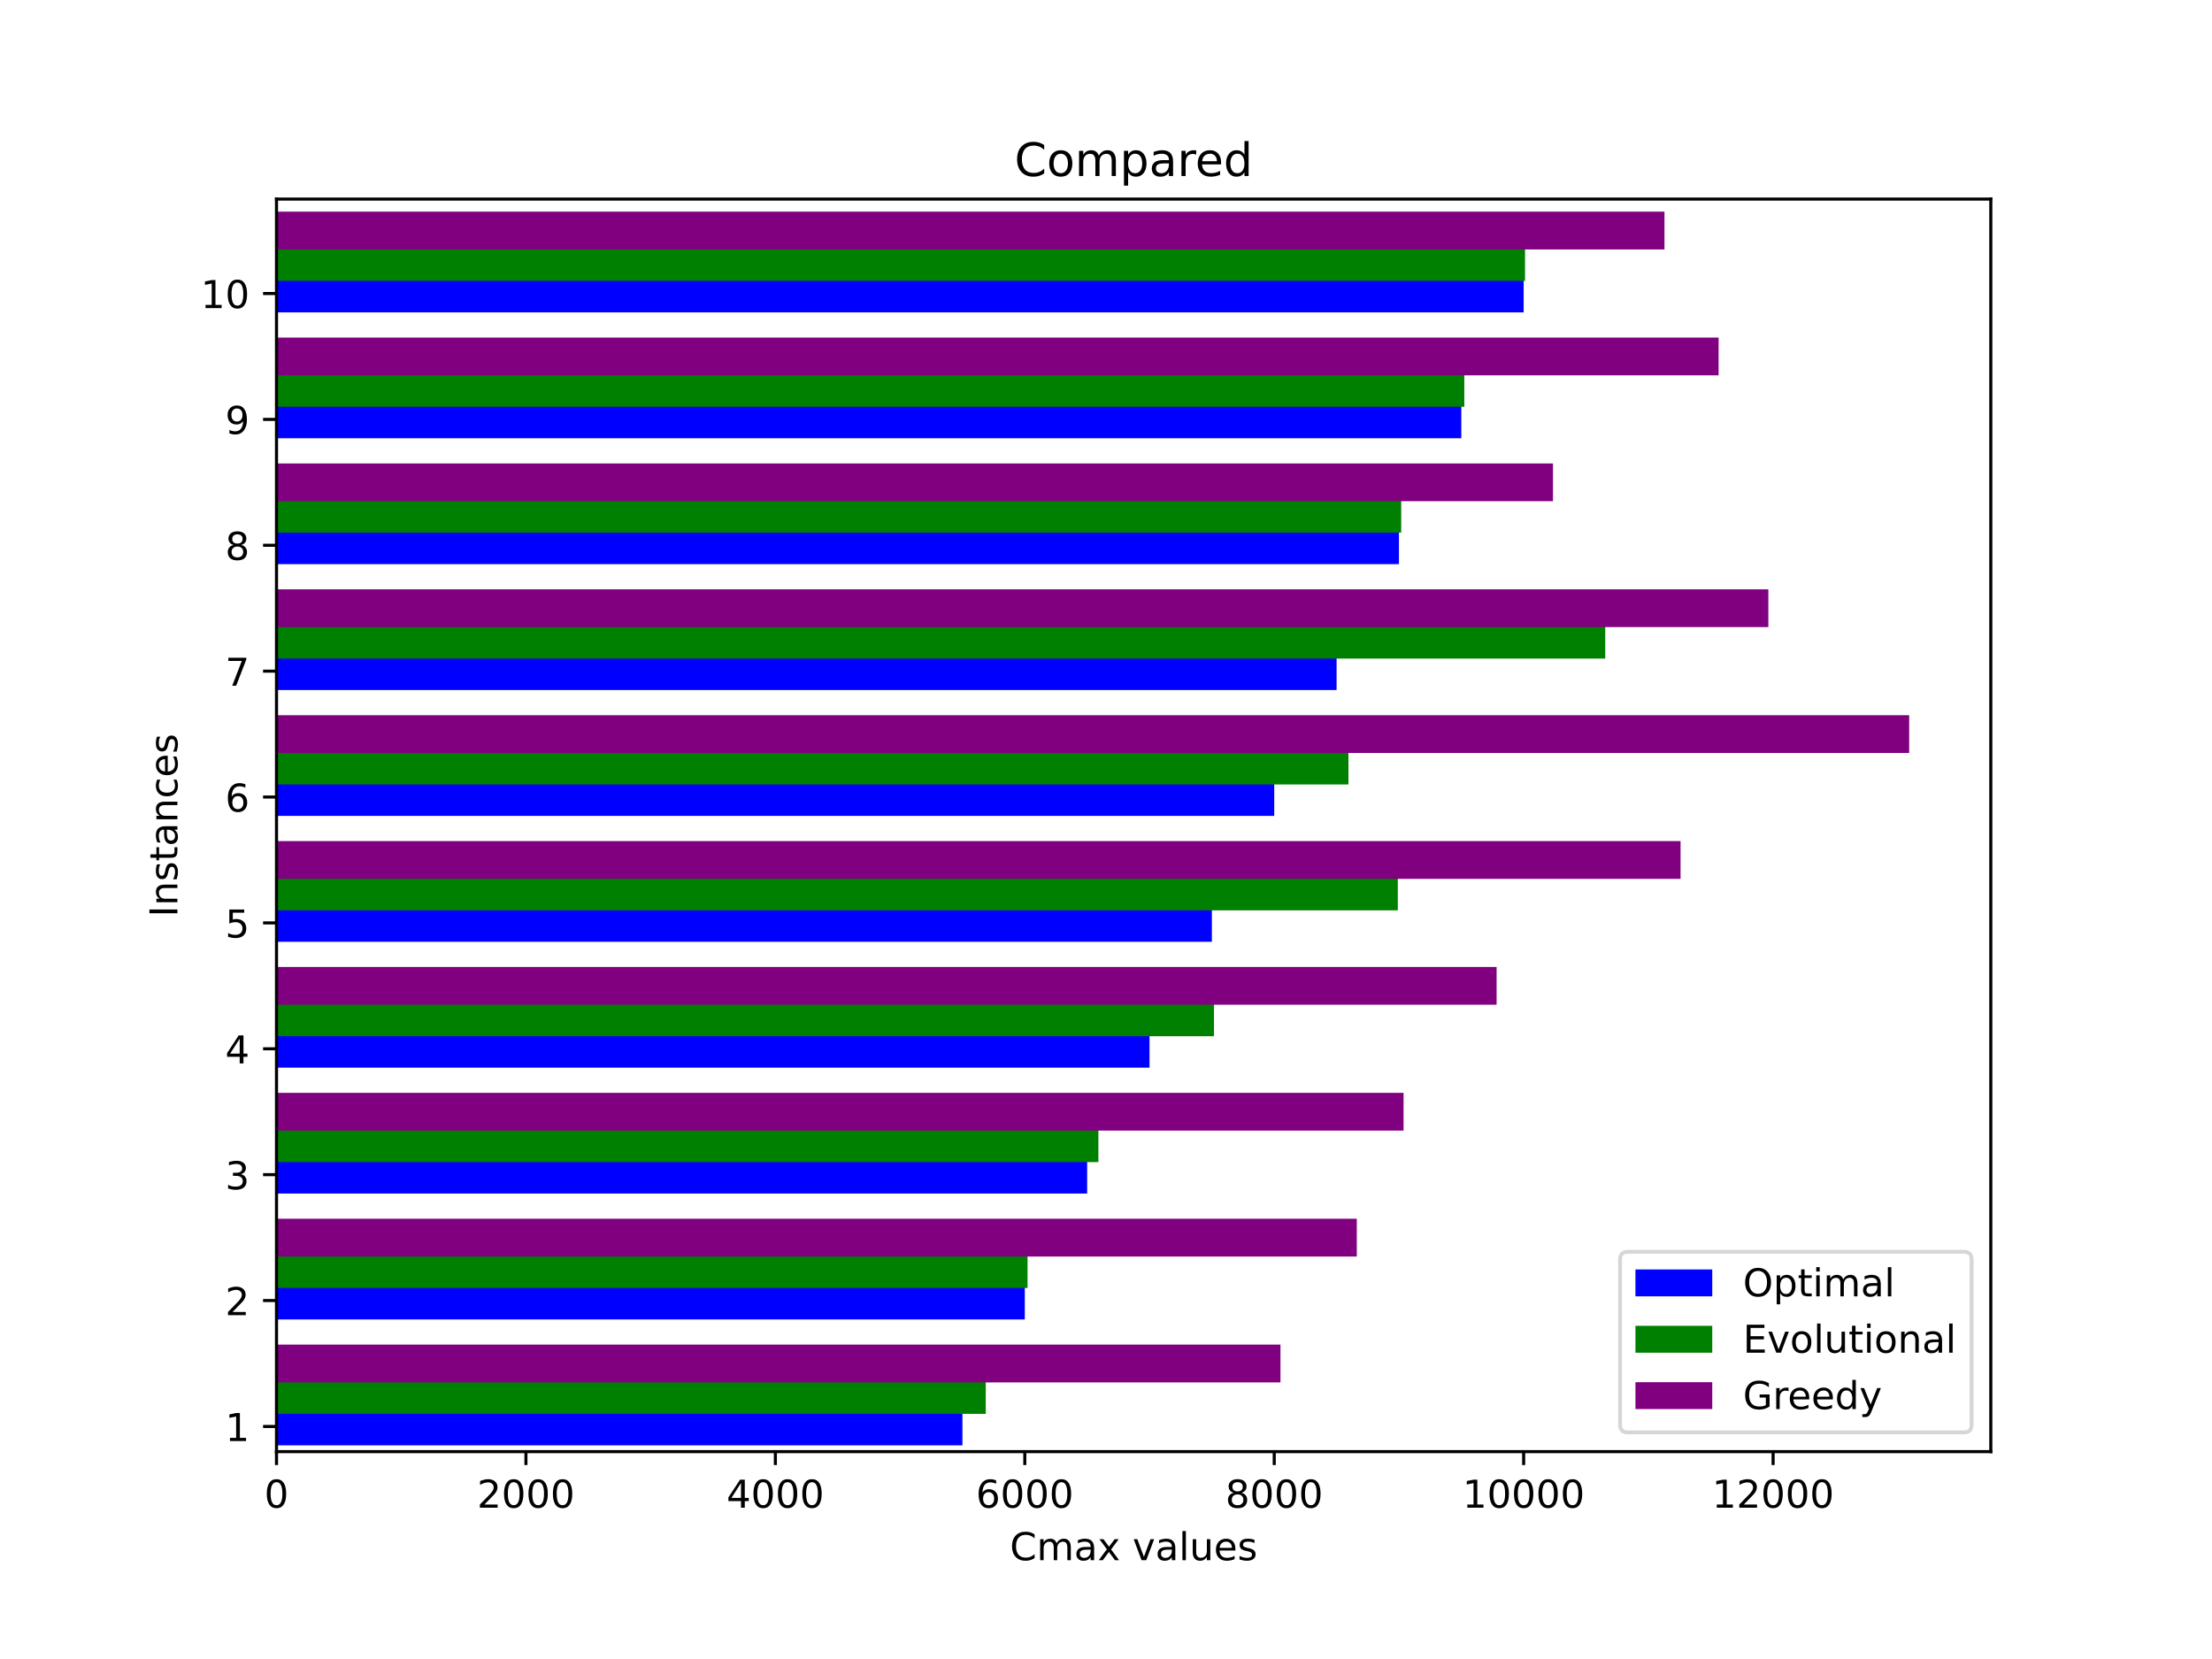
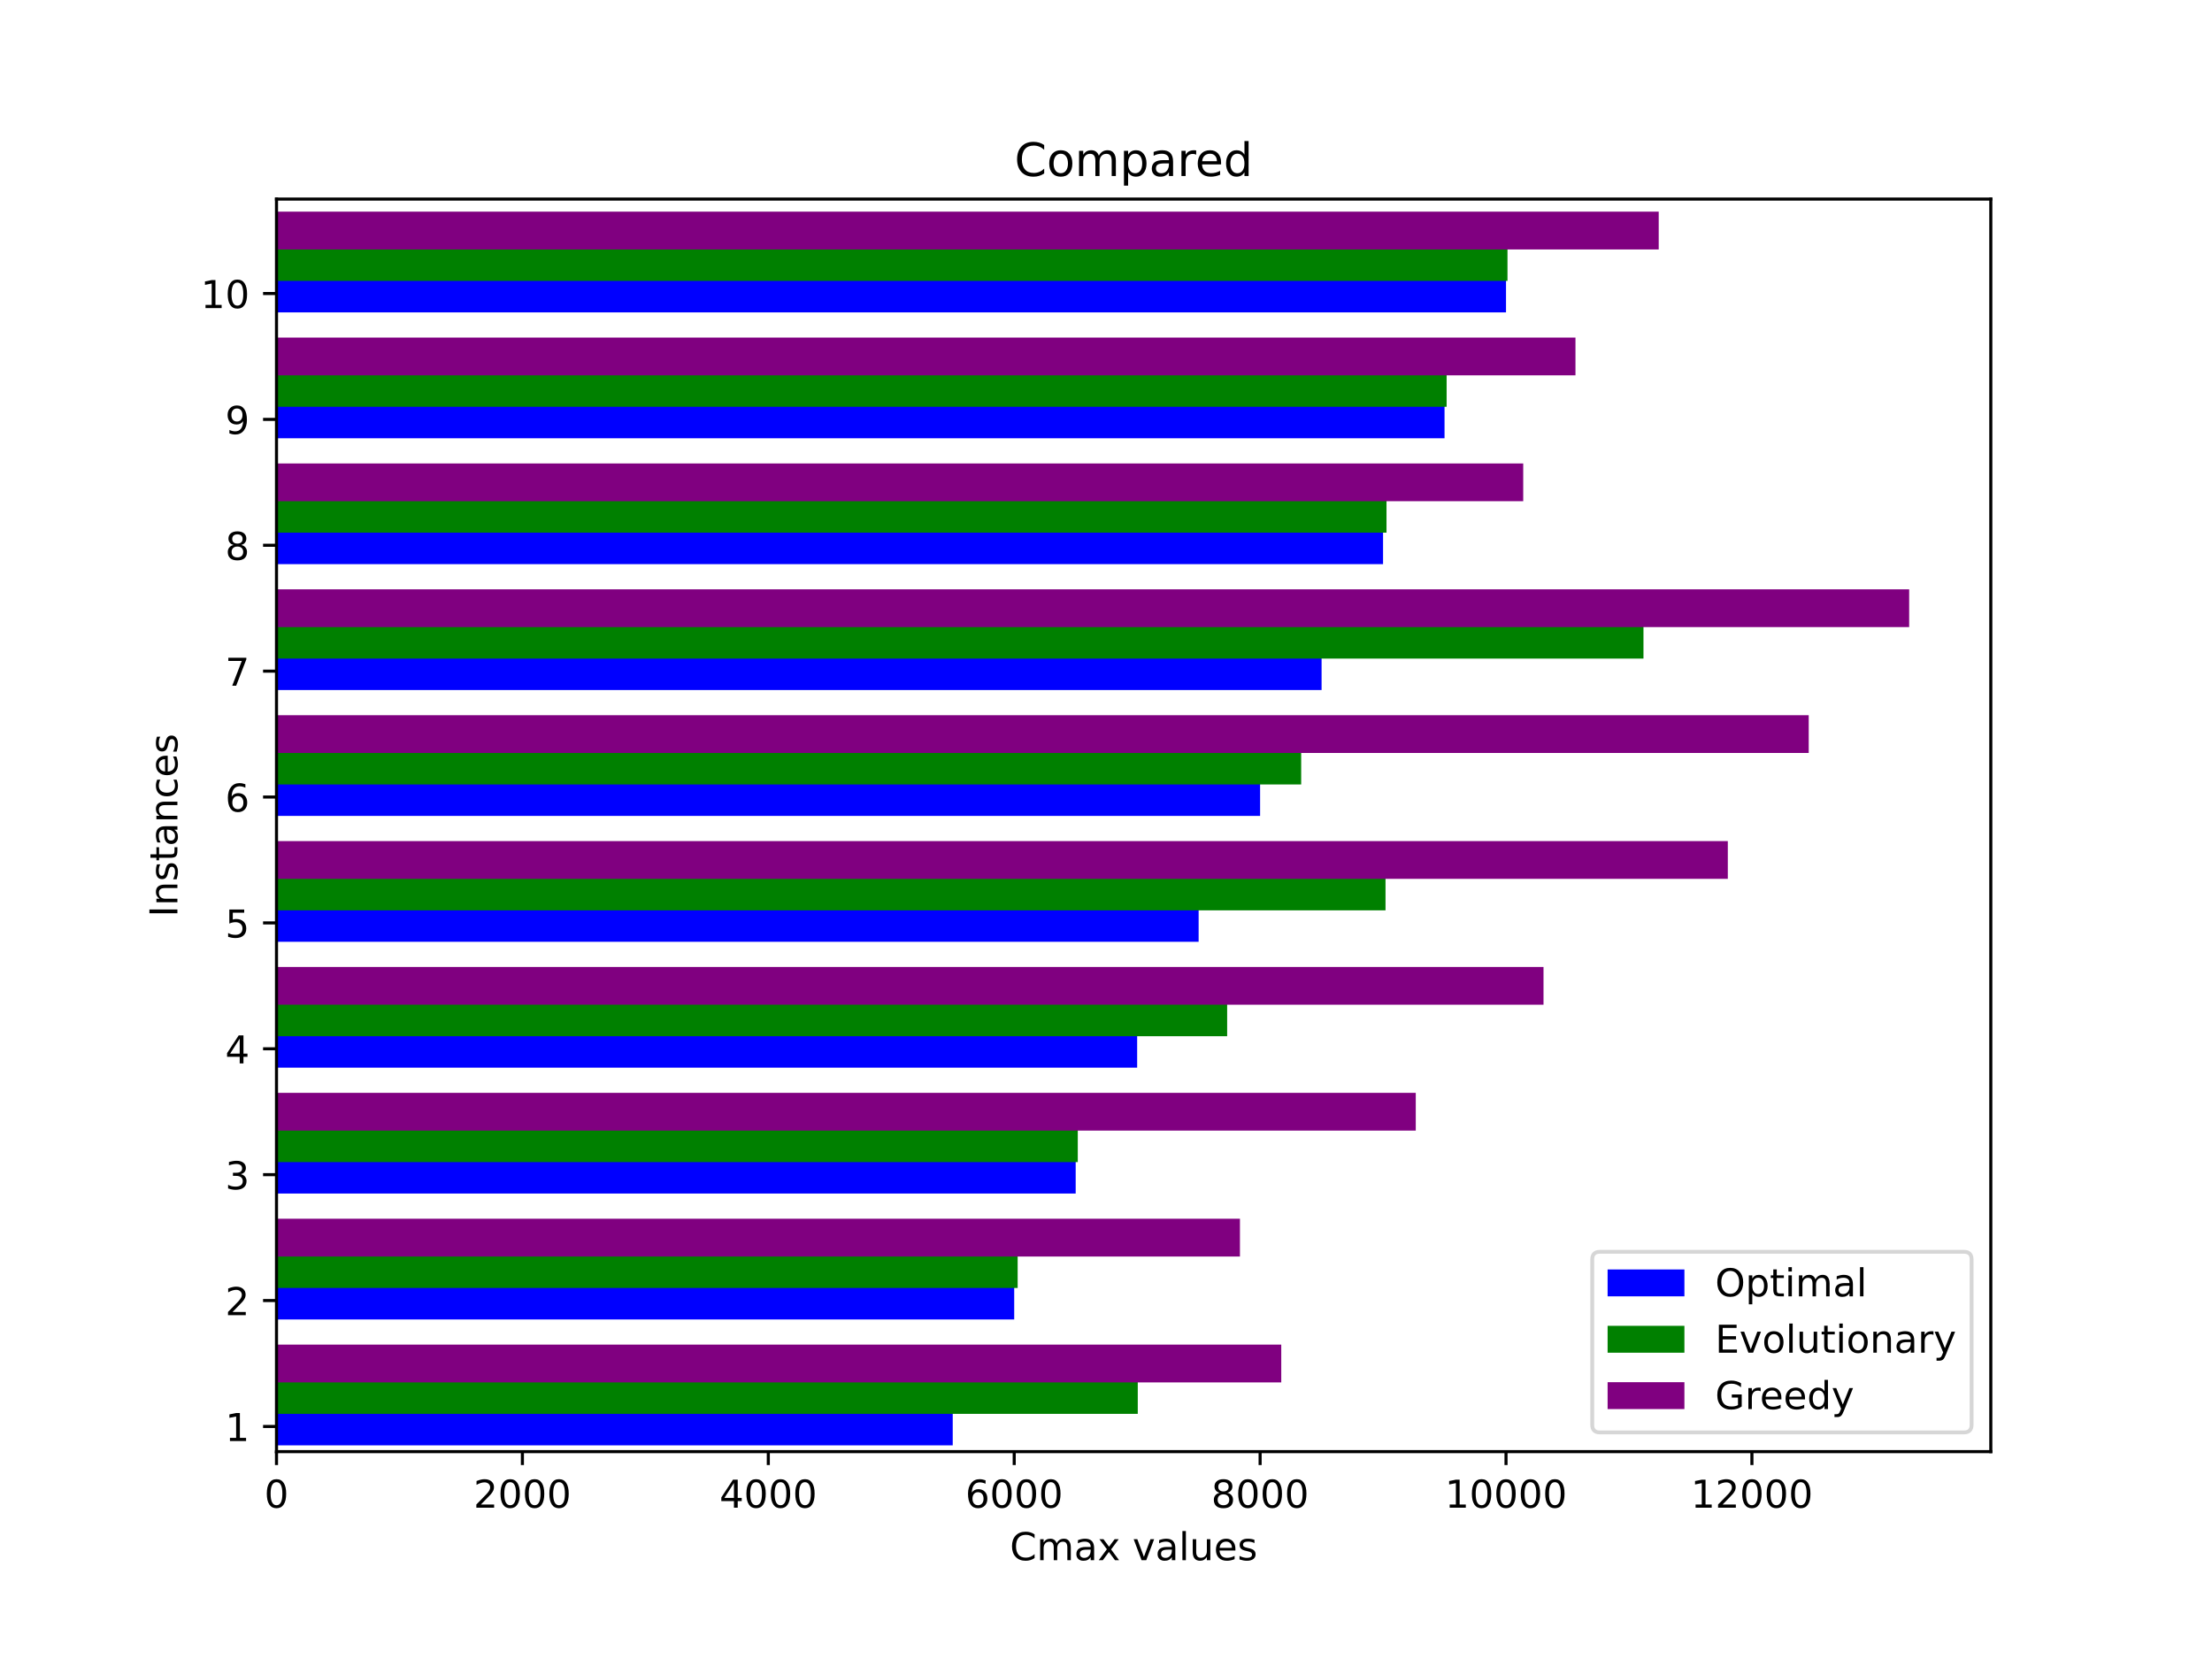
<svg xmlns="http://www.w3.org/2000/svg" xmlns:xlink="http://www.w3.org/1999/xlink" width="576pt" height="432pt" viewBox="0 0 576 432" version="1.1">
  <defs>
    <style type="text/css">*{stroke-linejoin: round; stroke-linecap: butt}</style>
  </defs>
  <g id="figure_1">
    <g id="patch_1">
      <path d="M 0 432  L 576 432  L 576 0  L 0 0  z " style="fill: #ffffff" />
    </g>
    <g id="axes_1">
      <g id="patch_2">
        <path d="M 72 378  L 518.4 378  L 518.4 51.84  L 72 51.84  z " style="fill: #ffffff" />
      </g>
      <g id="patch_3">
-         <path d="M 72 376.361  L 250.618 376.361  L 250.618 366.527  L 72 366.527  z " clip-path="url(#pc9a65bfa5f)" style="fill: #0000ff" />
+         <path d="M 72 376.361  L 248.089 376.361  L 248.089 366.527  L 72 366.527  z " clip-path="url(#p6719c810e0)" style="fill: #0000ff" />
      </g>
      <g id="patch_4">
-         <path d="M 72 343.581  L 266.856 343.581  L 266.856 333.747  L 72 333.747  z " clip-path="url(#pc9a65bfa5f)" style="fill: #0000ff" />
+         <path d="M 72 343.581  L 264.097 343.581  L 264.097 333.747  L 72 333.747  z " clip-path="url(#p6719c810e0)" style="fill: #0000ff" />
      </g>
      <g id="patch_5">
-         <path d="M 72 310.801  L 283.094 310.801  L 283.094 300.967  L 72 300.967  z " clip-path="url(#pc9a65bfa5f)" style="fill: #0000ff" />
+         <path d="M 72 310.801  L 280.105 310.801  L 280.105 300.967  L 72 300.967  z " clip-path="url(#p6719c810e0)" style="fill: #0000ff" />
      </g>
      <g id="patch_6">
-         <path d="M 72 278.021  L 299.332 278.021  L 299.332 268.187  L 72 268.187  z " clip-path="url(#pc9a65bfa5f)" style="fill: #0000ff" />
+         <path d="M 72 278.021  L 296.113 278.021  L 296.113 268.187  L 72 268.187  z " clip-path="url(#p6719c810e0)" style="fill: #0000ff" />
      </g>
      <g id="patch_7">
-         <path d="M 72 245.241  L 315.57 245.241  L 315.57 235.407  L 72 235.407  z " clip-path="url(#pc9a65bfa5f)" style="fill: #0000ff" />
+         <path d="M 72 245.241  L 312.121 245.241  L 312.121 235.407  L 72 235.407  z " clip-path="url(#p6719c810e0)" style="fill: #0000ff" />
      </g>
      <g id="patch_8">
-         <path d="M 72 212.462  L 331.808 212.462  L 331.808 202.628  L 72 202.628  z " clip-path="url(#pc9a65bfa5f)" style="fill: #0000ff" />
+         <path d="M 72 212.462  L 328.129 212.462  L 328.129 202.628  L 72 202.628  z " clip-path="url(#p6719c810e0)" style="fill: #0000ff" />
      </g>
      <g id="patch_9">
-         <path d="M 72 179.682  L 348.046 179.682  L 348.046 169.848  L 72 169.848  z " clip-path="url(#pc9a65bfa5f)" style="fill: #0000ff" />
+         <path d="M 72 179.682  L 344.138 179.682  L 344.138 169.848  L 72 169.848  z " clip-path="url(#p6719c810e0)" style="fill: #0000ff" />
      </g>
      <g id="patch_10">
-         <path d="M 72 146.902  L 364.284 146.902  L 364.284 137.068  L 72 137.068  z " clip-path="url(#pc9a65bfa5f)" style="fill: #0000ff" />
+         <path d="M 72 146.902  L 360.146 146.902  L 360.146 137.068  L 72 137.068  z " clip-path="url(#p6719c810e0)" style="fill: #0000ff" />
      </g>
      <g id="patch_11">
-         <path d="M 72 114.122  L 380.522 114.122  L 380.522 104.288  L 72 104.288  z " clip-path="url(#pc9a65bfa5f)" style="fill: #0000ff" />
+         <path d="M 72 114.122  L 376.154 114.122  L 376.154 104.288  L 72 104.288  z " clip-path="url(#p6719c810e0)" style="fill: #0000ff" />
      </g>
      <g id="patch_12">
-         <path d="M 72 81.342  L 396.76 81.342  L 396.76 71.508  L 72 71.508  z " clip-path="url(#pc9a65bfa5f)" style="fill: #0000ff" />
+         <path d="M 72 81.342  L 392.162 81.342  L 392.162 71.508  L 72 71.508  z " clip-path="url(#p6719c810e0)" style="fill: #0000ff" />
      </g>
      <g id="patch_13">
-         <path d="M 72 368.166  L 256.691 368.166  L 256.691 358.332  L 72 358.332  z " clip-path="url(#pc9a65bfa5f)" style="fill: #008000" />
+         <path d="M 72 368.166  L 296.273 368.166  L 296.273 358.332  L 72 358.332  z " clip-path="url(#p6719c810e0)" style="fill: #008000" />
      </g>
      <g id="patch_14">
-         <path d="M 72 335.386  L 267.57 335.386  L 267.57 325.552  L 72 325.552  z " clip-path="url(#pc9a65bfa5f)" style="fill: #008000" />
+         <path d="M 72 335.386  L 264.994 335.386  L 264.994 325.552  L 72 325.552  z " clip-path="url(#p6719c810e0)" style="fill: #008000" />
      </g>
      <g id="patch_15">
-         <path d="M 72 302.606  L 286.017 302.606  L 286.017 292.772  L 72 292.772  z " clip-path="url(#pc9a65bfa5f)" style="fill: #008000" />
+         <path d="M 72 302.606  L 280.649 302.606  L 280.649 292.772  L 72 292.772  z " clip-path="url(#p6719c810e0)" style="fill: #008000" />
      </g>
      <g id="patch_16">
-         <path d="M 72 269.826  L 316.122 269.826  L 316.122 259.992  L 72 259.992  z " clip-path="url(#pc9a65bfa5f)" style="fill: #008000" />
+         <path d="M 72 269.826  L 319.549 269.826  L 319.549 259.992  L 72 259.992  z " clip-path="url(#p6719c810e0)" style="fill: #008000" />
      </g>
      <g id="patch_17">
-         <path d="M 72 237.046  L 363.991 237.046  L 363.991 227.212  L 72 227.212  z " clip-path="url(#pc9a65bfa5f)" style="fill: #008000" />
+         <path d="M 72 237.046  L 360.786 237.046  L 360.786 227.212  L 72 227.212  z " clip-path="url(#p6719c810e0)" style="fill: #008000" />
      </g>
      <g id="patch_18">
-         <path d="M 72 204.267  L 351.131 204.267  L 351.131 194.433  L 72 194.433  z " clip-path="url(#pc9a65bfa5f)" style="fill: #008000" />
+         <path d="M 72 204.267  L 338.823 204.267  L 338.823 194.433  L 72 194.433  z " clip-path="url(#p6719c810e0)" style="fill: #008000" />
      </g>
      <g id="patch_19">
-         <path d="M 72 171.487  L 417.999 171.487  L 417.999 161.653  L 72 161.653  z " clip-path="url(#pc9a65bfa5f)" style="fill: #008000" />
+         <path d="M 72 171.487  L 427.956 171.487  L 427.956 161.653  L 72 161.653  z " clip-path="url(#p6719c810e0)" style="fill: #008000" />
      </g>
      <g id="patch_20">
-         <path d="M 72 138.707  L 364.868 138.707  L 364.868 128.873  L 72 128.873  z " clip-path="url(#pc9a65bfa5f)" style="fill: #008000" />
+         <path d="M 72 138.707  L 361.042 138.707  L 361.042 128.873  L 72 128.873  z " clip-path="url(#p6719c810e0)" style="fill: #008000" />
      </g>
      <g id="patch_21">
-         <path d="M 72 105.927  L 381.301 105.927  L 381.301 96.093  L 72 96.093  z " clip-path="url(#pc9a65bfa5f)" style="fill: #008000" />
+         <path d="M 72 105.927  L 376.698 105.927  L 376.698 96.093  L 72 96.093  z " clip-path="url(#p6719c810e0)" style="fill: #008000" />
      </g>
      <g id="patch_22">
-         <path d="M 72 73.147  L 397.117 73.147  L 397.117 63.313  L 72 63.313  z " clip-path="url(#pc9a65bfa5f)" style="fill: #008000" />
+         <path d="M 72 73.147  L 392.546 73.147  L 392.546 63.313  L 72 63.313  z " clip-path="url(#p6719c810e0)" style="fill: #008000" />
      </g>
      <g id="patch_23">
-         <path d="M 72 359.971  L 333.432 359.971  L 333.432 350.137  L 72 350.137  z " clip-path="url(#pc9a65bfa5f)" style="fill: #800080" />
+         <path d="M 72 359.971  L 333.636 359.971  L 333.636 350.137  L 72 350.137  z " clip-path="url(#p6719c810e0)" style="fill: #800080" />
      </g>
      <g id="patch_24">
-         <path d="M 72 327.191  L 353.307 327.191  L 353.307 317.357  L 72 317.357  z " clip-path="url(#pc9a65bfa5f)" style="fill: #800080" />
+         <path d="M 72 327.191  L 322.879 327.191  L 322.879 317.357  L 72 317.357  z " clip-path="url(#p6719c810e0)" style="fill: #800080" />
      </g>
      <g id="patch_25">
-         <path d="M 72 294.411  L 365.485 294.411  L 365.485 284.577  L 72 284.577  z " clip-path="url(#pc9a65bfa5f)" style="fill: #800080" />
+         <path d="M 72 294.411  L 368.662 294.411  L 368.662 284.577  L 72 284.577  z " clip-path="url(#p6719c810e0)" style="fill: #800080" />
      </g>
      <g id="patch_26">
-         <path d="M 72 261.631  L 389.712 261.631  L 389.712 251.797  L 72 251.797  z " clip-path="url(#pc9a65bfa5f)" style="fill: #800080" />
+         <path d="M 72 261.631  L 401.927 261.631  L 401.927 251.797  L 72 251.797  z " clip-path="url(#p6719c810e0)" style="fill: #800080" />
      </g>
      <g id="patch_27">
-         <path d="M 72 228.851  L 437.614 228.851  L 437.614 219.017  L 72 219.017  z " clip-path="url(#pc9a65bfa5f)" style="fill: #800080" />
+         <path d="M 72 228.851  L 449.919 228.851  L 449.919 219.017  L 72 219.017  z " clip-path="url(#p6719c810e0)" style="fill: #800080" />
      </g>
      <g id="patch_28">
-         <path d="M 72 196.072  L 497.143 196.072  L 497.143 186.238  L 72 186.238  z " clip-path="url(#pc9a65bfa5f)" style="fill: #800080" />
+         <path d="M 72 196.072  L 470.986 196.072  L 470.986 186.238  L 72 186.238  z " clip-path="url(#p6719c810e0)" style="fill: #800080" />
      </g>
      <g id="patch_29">
-         <path d="M 72 163.292  L 460.477 163.292  L 460.477 153.458  L 72 153.458  z " clip-path="url(#pc9a65bfa5f)" style="fill: #800080" />
+         <path d="M 72 163.292  L 497.143 163.292  L 497.143 153.458  L 72 153.458  z " clip-path="url(#p6719c810e0)" style="fill: #800080" />
      </g>
      <g id="patch_30">
-         <path d="M 72 130.512  L 404.392 130.512  L 404.392 120.678  L 72 120.678  z " clip-path="url(#pc9a65bfa5f)" style="fill: #800080" />
+         <path d="M 72 130.512  L 396.644 130.512  L 396.644 120.678  L 72 120.678  z " clip-path="url(#p6719c810e0)" style="fill: #800080" />
      </g>
      <g id="patch_31">
-         <path d="M 72 97.732  L 447.52 97.732  L 447.52 87.898  L 72 87.898  z " clip-path="url(#pc9a65bfa5f)" style="fill: #800080" />
+         <path d="M 72 97.732  L 410.251 97.732  L 410.251 87.898  L 72 87.898  z " clip-path="url(#p6719c810e0)" style="fill: #800080" />
      </g>
      <g id="patch_32">
-         <path d="M 72 64.952  L 433.425 64.952  L 433.425 55.118  L 72 55.118  z " clip-path="url(#pc9a65bfa5f)" style="fill: #800080" />
+         <path d="M 72 64.952  L 431.926 64.952  L 431.926 55.118  L 72 55.118  z " clip-path="url(#p6719c810e0)" style="fill: #800080" />
      </g>
      <g id="matplotlib.axis_1">
        <g id="xtick_1">
          <g id="line2d_1">
            <defs>
-               <path id="m7fe876fc00" d="M 0 0  L 0 3.5  " style="stroke: #000000; stroke-width: 0.8" />
-             </defs>
-             <g>
-               <use xlink:href="#m7fe876fc00" x="72" y="378" style="stroke: #000000; stroke-width: 0.8" />
+               <path id="mbcc827e175" d="M 0 0  L 0 3.5  " style="stroke: #000000; stroke-width: 0.8" />
+             </defs>
+             <g>
+               <use xlink:href="#mbcc827e175" x="72" y="378" style="stroke: #000000; stroke-width: 0.8" />
            </g>
          </g>
          <g id="text_1">
            <g transform="translate(68.81875 392.5984)scale(0.1 -0.1)">
              <defs>
                <path id="DejaVuSans-30" d="M 2034 4250  Q 1547 4250 1301 3770  Q 1056 3291 1056 2328  Q 1056 1369 1301 889  Q 1547 409 2034 409  Q 2525 409 2770 889  Q 3016 1369 3016 2328  Q 3016 3291 2770 3770  Q 2525 4250 2034 4250  z M 2034 4750  Q 2819 4750 3233 4129  Q 3647 3509 3647 2328  Q 3647 1150 3233 529  Q 2819 -91 2034 -91  Q 1250 -91 836 529  Q 422 1150 422 2328  Q 422 3509 836 4129  Q 1250 4750 2034 4750  z " transform="scale(0.015625)" />
              </defs>
              <use xlink:href="#DejaVuSans-30" />
            </g>
          </g>
        </g>
        <g id="xtick_2">
          <g id="line2d_2">
            <g>
-               <use xlink:href="#m7fe876fc00" x="136.952" y="378" style="stroke: #000000; stroke-width: 0.8" />
+               <use xlink:href="#mbcc827e175" x="136.032" y="378" style="stroke: #000000; stroke-width: 0.8" />
            </g>
          </g>
          <g id="text_2">
-             <g transform="translate(124.2269 392.5984)scale(0.1 -0.1)">
+             <g transform="translate(123.3074 392.5984)scale(0.1 -0.1)">
              <defs>
                <path id="DejaVuSans-32" d="M 1228 531  L 3431 531  L 3431 0  L 469 0  L 469 531  Q 828 903 1448 1529  Q 2069 2156 2228 2338  Q 2531 2678 2651 2914  Q 2772 3150 2772 3378  Q 2772 3750 2511 3984  Q 2250 4219 1831 4219  Q 1534 4219 1204 4116  Q 875 4013 500 3803  L 500 4441  Q 881 4594 1212 4672  Q 1544 4750 1819 4750  Q 2544 4750 2975 4387  Q 3406 4025 3406 3419  Q 3406 3131 3298 2873  Q 3191 2616 2906 2266  Q 2828 2175 2409 1742  Q 1991 1309 1228 531  z " transform="scale(0.015625)" />
              </defs>
              <use xlink:href="#DejaVuSans-32" />
              <use xlink:href="#DejaVuSans-30" x="63.623" />
              <use xlink:href="#DejaVuSans-30" x="127.246" />
              <use xlink:href="#DejaVuSans-30" x="190.869" />
            </g>
          </g>
        </g>
        <g id="xtick_3">
          <g id="line2d_3">
            <g>
-               <use xlink:href="#m7fe876fc00" x="201.904" y="378" style="stroke: #000000; stroke-width: 0.8" />
+               <use xlink:href="#mbcc827e175" x="200.065" y="378" style="stroke: #000000; stroke-width: 0.8" />
            </g>
          </g>
          <g id="text_3">
-             <g transform="translate(189.1789 392.5984)scale(0.1 -0.1)">
+             <g transform="translate(187.3397 392.5984)scale(0.1 -0.1)">
              <defs>
                <path id="DejaVuSans-34" d="M 2419 4116  L 825 1625  L 2419 1625  L 2419 4116  z M 2253 4666  L 3047 4666  L 3047 1625  L 3713 1625  L 3713 1100  L 3047 1100  L 3047 0  L 2419 0  L 2419 1100  L 313 1100  L 313 1709  L 2253 4666  z " transform="scale(0.015625)" />
              </defs>
              <use xlink:href="#DejaVuSans-34" />
              <use xlink:href="#DejaVuSans-30" x="63.623" />
              <use xlink:href="#DejaVuSans-30" x="127.246" />
              <use xlink:href="#DejaVuSans-30" x="190.869" />
            </g>
          </g>
        </g>
        <g id="xtick_4">
          <g id="line2d_4">
            <g>
-               <use xlink:href="#m7fe876fc00" x="266.856" y="378" style="stroke: #000000; stroke-width: 0.8" />
+               <use xlink:href="#mbcc827e175" x="264.097" y="378" style="stroke: #000000; stroke-width: 0.8" />
            </g>
          </g>
          <g id="text_4">
-             <g transform="translate(254.1308 392.5984)scale(0.1 -0.1)">
+             <g transform="translate(251.3721 392.5984)scale(0.1 -0.1)">
              <defs>
                <path id="DejaVuSans-36" d="M 2113 2584  Q 1688 2584 1439 2293  Q 1191 2003 1191 1497  Q 1191 994 1439 701  Q 1688 409 2113 409  Q 2538 409 2786 701  Q 3034 994 3034 1497  Q 3034 2003 2786 2293  Q 2538 2584 2113 2584  z M 3366 4563  L 3366 3988  Q 3128 4100 2886 4159  Q 2644 4219 2406 4219  Q 1781 4219 1451 3797  Q 1122 3375 1075 2522  Q 1259 2794 1537 2939  Q 1816 3084 2150 3084  Q 2853 3084 3261 2657  Q 3669 2231 3669 1497  Q 3669 778 3244 343  Q 2819 -91 2113 -91  Q 1303 -91 875 529  Q 447 1150 447 2328  Q 447 3434 972 4092  Q 1497 4750 2381 4750  Q 2619 4750 2861 4703  Q 3103 4656 3366 4563  z " transform="scale(0.015625)" />
              </defs>
              <use xlink:href="#DejaVuSans-36" />
              <use xlink:href="#DejaVuSans-30" x="63.623" />
              <use xlink:href="#DejaVuSans-30" x="127.246" />
              <use xlink:href="#DejaVuSans-30" x="190.869" />
            </g>
          </g>
        </g>
        <g id="xtick_5">
          <g id="line2d_5">
            <g>
-               <use xlink:href="#m7fe876fc00" x="331.808" y="378" style="stroke: #000000; stroke-width: 0.8" />
+               <use xlink:href="#mbcc827e175" x="328.129" y="378" style="stroke: #000000; stroke-width: 0.8" />
            </g>
          </g>
          <g id="text_5">
-             <g transform="translate(319.0827 392.5984)scale(0.1 -0.1)">
+             <g transform="translate(315.4044 392.5984)scale(0.1 -0.1)">
              <defs>
                <path id="DejaVuSans-38" d="M 2034 2216  Q 1584 2216 1326 1975  Q 1069 1734 1069 1313  Q 1069 891 1326 650  Q 1584 409 2034 409  Q 2484 409 2743 651  Q 3003 894 3003 1313  Q 3003 1734 2745 1975  Q 2488 2216 2034 2216  z M 1403 2484  Q 997 2584 770 2862  Q 544 3141 544 3541  Q 544 4100 942 4425  Q 1341 4750 2034 4750  Q 2731 4750 3128 4425  Q 3525 4100 3525 3541  Q 3525 3141 3298 2862  Q 3072 2584 2669 2484  Q 3125 2378 3379 2068  Q 3634 1759 3634 1313  Q 3634 634 3220 271  Q 2806 -91 2034 -91  Q 1263 -91 848 271  Q 434 634 434 1313  Q 434 1759 690 2068  Q 947 2378 1403 2484  z M 1172 3481  Q 1172 3119 1398 2916  Q 1625 2713 2034 2713  Q 2441 2713 2670 2916  Q 2900 3119 2900 3481  Q 2900 3844 2670 4047  Q 2441 4250 2034 4250  Q 1625 4250 1398 4047  Q 1172 3844 1172 3481  z " transform="scale(0.015625)" />
              </defs>
              <use xlink:href="#DejaVuSans-38" />
              <use xlink:href="#DejaVuSans-30" x="63.623" />
              <use xlink:href="#DejaVuSans-30" x="127.246" />
              <use xlink:href="#DejaVuSans-30" x="190.869" />
            </g>
          </g>
        </g>
        <g id="xtick_6">
          <g id="line2d_6">
            <g>
-               <use xlink:href="#m7fe876fc00" x="396.76" y="378" style="stroke: #000000; stroke-width: 0.8" />
+               <use xlink:href="#mbcc827e175" x="392.162" y="378" style="stroke: #000000; stroke-width: 0.8" />
            </g>
          </g>
          <g id="text_6">
-             <g transform="translate(380.8534 392.5984)scale(0.1 -0.1)">
+             <g transform="translate(376.2556 392.5984)scale(0.1 -0.1)">
              <defs>
                <path id="DejaVuSans-31" d="M 794 531  L 1825 531  L 1825 4091  L 703 3866  L 703 4441  L 1819 4666  L 2450 4666  L 2450 531  L 3481 531  L 3481 0  L 794 0  L 794 531  z " transform="scale(0.015625)" />
              </defs>
              <use xlink:href="#DejaVuSans-31" />
              <use xlink:href="#DejaVuSans-30" x="63.623" />
              <use xlink:href="#DejaVuSans-30" x="127.246" />
              <use xlink:href="#DejaVuSans-30" x="190.869" />
              <use xlink:href="#DejaVuSans-30" x="254.492" />
            </g>
          </g>
        </g>
        <g id="xtick_7">
          <g id="line2d_7">
            <g>
-               <use xlink:href="#m7fe876fc00" x="461.712" y="378" style="stroke: #000000; stroke-width: 0.8" />
+               <use xlink:href="#mbcc827e175" x="456.194" y="378" style="stroke: #000000; stroke-width: 0.8" />
            </g>
          </g>
          <g id="text_7">
-             <g transform="translate(445.8053 392.5984)scale(0.1 -0.1)">
+             <g transform="translate(440.2879 392.5984)scale(0.1 -0.1)">
              <use xlink:href="#DejaVuSans-31" />
              <use xlink:href="#DejaVuSans-32" x="63.623" />
              <use xlink:href="#DejaVuSans-30" x="127.246" />
              <use xlink:href="#DejaVuSans-30" x="190.869" />
              <use xlink:href="#DejaVuSans-30" x="254.492" />
            </g>
          </g>
        </g>
        <g id="text_8">
          <g transform="translate(262.9633 406.2766)scale(0.1 -0.1)">
            <defs>
              <path id="DejaVuSans-43" d="M 4122 4306  L 4122 3641  Q 3803 3938 3442 4084  Q 3081 4231 2675 4231  Q 1875 4231 1450 3742  Q 1025 3253 1025 2328  Q 1025 1406 1450 917  Q 1875 428 2675 428  Q 3081 428 3442 575  Q 3803 722 4122 1019  L 4122 359  Q 3791 134 3420 21  Q 3050 -91 2638 -91  Q 1578 -91 968 557  Q 359 1206 359 2328  Q 359 3453 968 4101  Q 1578 4750 2638 4750  Q 3056 4750 3426 4639  Q 3797 4528 4122 4306  z " transform="scale(0.015625)" />
              <path id="DejaVuSans-6d" d="M 3328 2828  Q 3544 3216 3844 3400  Q 4144 3584 4550 3584  Q 5097 3584 5394 3201  Q 5691 2819 5691 2113  L 5691 0  L 5113 0  L 5113 2094  Q 5113 2597 4934 2840  Q 4756 3084 4391 3084  Q 3944 3084 3684 2787  Q 3425 2491 3425 1978  L 3425 0  L 2847 0  L 2847 2094  Q 2847 2600 2669 2842  Q 2491 3084 2119 3084  Q 1678 3084 1418 2786  Q 1159 2488 1159 1978  L 1159 0  L 581 0  L 581 3500  L 1159 3500  L 1159 2956  Q 1356 3278 1631 3431  Q 1906 3584 2284 3584  Q 2666 3584 2933 3390  Q 3200 3197 3328 2828  z " transform="scale(0.015625)" />
              <path id="DejaVuSans-61" d="M 2194 1759  Q 1497 1759 1228 1600  Q 959 1441 959 1056  Q 959 750 1161 570  Q 1363 391 1709 391  Q 2188 391 2477 730  Q 2766 1069 2766 1631  L 2766 1759  L 2194 1759  z M 3341 1997  L 3341 0  L 2766 0  L 2766 531  Q 2569 213 2275 61  Q 1981 -91 1556 -91  Q 1019 -91 701 211  Q 384 513 384 1019  Q 384 1609 779 1909  Q 1175 2209 1959 2209  L 2766 2209  L 2766 2266  Q 2766 2663 2505 2880  Q 2244 3097 1772 3097  Q 1472 3097 1187 3025  Q 903 2953 641 2809  L 641 3341  Q 956 3463 1253 3523  Q 1550 3584 1831 3584  Q 2591 3584 2966 3190  Q 3341 2797 3341 1997  z " transform="scale(0.015625)" />
              <path id="DejaVuSans-78" d="M 3513 3500  L 2247 1797  L 3578 0  L 2900 0  L 1881 1375  L 863 0  L 184 0  L 1544 1831  L 300 3500  L 978 3500  L 1906 2253  L 2834 3500  L 3513 3500  z " transform="scale(0.015625)" />
              <path id="DejaVuSans-20" transform="scale(0.015625)" />
              <path id="DejaVuSans-76" d="M 191 3500  L 800 3500  L 1894 563  L 2988 3500  L 3597 3500  L 2284 0  L 1503 0  L 191 3500  z " transform="scale(0.015625)" />
              <path id="DejaVuSans-6c" d="M 603 4863  L 1178 4863  L 1178 0  L 603 0  L 603 4863  z " transform="scale(0.015625)" />
              <path id="DejaVuSans-75" d="M 544 1381  L 544 3500  L 1119 3500  L 1119 1403  Q 1119 906 1312 657  Q 1506 409 1894 409  Q 2359 409 2629 706  Q 2900 1003 2900 1516  L 2900 3500  L 3475 3500  L 3475 0  L 2900 0  L 2900 538  Q 2691 219 2414 64  Q 2138 -91 1772 -91  Q 1169 -91 856 284  Q 544 659 544 1381  z M 1991 3584  L 1991 3584  z " transform="scale(0.015625)" />
              <path id="DejaVuSans-65" d="M 3597 1894  L 3597 1613  L 953 1613  Q 991 1019 1311 708  Q 1631 397 2203 397  Q 2534 397 2845 478  Q 3156 559 3463 722  L 3463 178  Q 3153 47 2828 -22  Q 2503 -91 2169 -91  Q 1331 -91 842 396  Q 353 884 353 1716  Q 353 2575 817 3079  Q 1281 3584 2069 3584  Q 2775 3584 3186 3129  Q 3597 2675 3597 1894  z M 3022 2063  Q 3016 2534 2758 2815  Q 2500 3097 2075 3097  Q 1594 3097 1305 2825  Q 1016 2553 972 2059  L 3022 2063  z " transform="scale(0.015625)" />
              <path id="DejaVuSans-73" d="M 2834 3397  L 2834 2853  Q 2591 2978 2328 3040  Q 2066 3103 1784 3103  Q 1356 3103 1142 2972  Q 928 2841 928 2578  Q 928 2378 1081 2264  Q 1234 2150 1697 2047  L 1894 2003  Q 2506 1872 2764 1633  Q 3022 1394 3022 966  Q 3022 478 2636 193  Q 2250 -91 1575 -91  Q 1294 -91 989 -36  Q 684 19 347 128  L 347 722  Q 666 556 975 473  Q 1284 391 1588 391  Q 1994 391 2212 530  Q 2431 669 2431 922  Q 2431 1156 2273 1281  Q 2116 1406 1581 1522  L 1381 1569  Q 847 1681 609 1914  Q 372 2147 372 2553  Q 372 3047 722 3315  Q 1072 3584 1716 3584  Q 2034 3584 2315 3537  Q 2597 3491 2834 3397  z " transform="scale(0.015625)" />
            </defs>
            <use xlink:href="#DejaVuSans-43" />
            <use xlink:href="#DejaVuSans-6d" x="69.824" />
            <use xlink:href="#DejaVuSans-61" x="167.236" />
            <use xlink:href="#DejaVuSans-78" x="228.516" />
            <use xlink:href="#DejaVuSans-20" x="287.695" />
            <use xlink:href="#DejaVuSans-76" x="319.482" />
            <use xlink:href="#DejaVuSans-61" x="378.662" />
            <use xlink:href="#DejaVuSans-6c" x="439.941" />
            <use xlink:href="#DejaVuSans-75" x="467.725" />
            <use xlink:href="#DejaVuSans-65" x="531.104" />
            <use xlink:href="#DejaVuSans-73" x="592.627" />
          </g>
        </g>
      </g>
      <g id="matplotlib.axis_2">
        <g id="ytick_1">
          <g id="line2d_8">
            <defs>
-               <path id="m91bc2e7eed" d="M 0 0  L -3.5 0  " style="stroke: #000000; stroke-width: 0.8" />
-             </defs>
-             <g>
-               <use xlink:href="#m91bc2e7eed" x="72" y="371.444" style="stroke: #000000; stroke-width: 0.8" />
+               <path id="md686e278d2" d="M 0 0  L -3.5 0  " style="stroke: #000000; stroke-width: 0.8" />
+             </defs>
+             <g>
+               <use xlink:href="#md686e278d2" x="72" y="371.444" style="stroke: #000000; stroke-width: 0.8" />
            </g>
          </g>
          <g id="text_9">
            <g transform="translate(58.6375 375.2432)scale(0.1 -0.1)">
              <use xlink:href="#DejaVuSans-31" />
            </g>
          </g>
        </g>
        <g id="ytick_2">
          <g id="line2d_9">
            <g>
-               <use xlink:href="#m91bc2e7eed" x="72" y="338.664" style="stroke: #000000; stroke-width: 0.8" />
+               <use xlink:href="#md686e278d2" x="72" y="338.664" style="stroke: #000000; stroke-width: 0.8" />
            </g>
          </g>
          <g id="text_10">
            <g transform="translate(58.6375 342.4633)scale(0.1 -0.1)">
              <use xlink:href="#DejaVuSans-32" />
            </g>
          </g>
        </g>
        <g id="ytick_3">
          <g id="line2d_10">
            <g>
-               <use xlink:href="#m91bc2e7eed" x="72" y="305.884" style="stroke: #000000; stroke-width: 0.8" />
+               <use xlink:href="#md686e278d2" x="72" y="305.884" style="stroke: #000000; stroke-width: 0.8" />
            </g>
          </g>
          <g id="text_11">
            <g transform="translate(58.6375 309.6834)scale(0.1 -0.1)">
              <defs>
                <path id="DejaVuSans-33" d="M 2597 2516  Q 3050 2419 3304 2112  Q 3559 1806 3559 1356  Q 3559 666 3084 287  Q 2609 -91 1734 -91  Q 1441 -91 1130 -33  Q 819 25 488 141  L 488 750  Q 750 597 1062 519  Q 1375 441 1716 441  Q 2309 441 2620 675  Q 2931 909 2931 1356  Q 2931 1769 2642 2001  Q 2353 2234 1838 2234  L 1294 2234  L 1294 2753  L 1863 2753  Q 2328 2753 2575 2939  Q 2822 3125 2822 3475  Q 2822 3834 2567 4026  Q 2313 4219 1838 4219  Q 1578 4219 1281 4162  Q 984 4106 628 3988  L 628 4550  Q 988 4650 1302 4700  Q 1616 4750 1894 4750  Q 2613 4750 3031 4423  Q 3450 4097 3450 3541  Q 3450 3153 3228 2886  Q 3006 2619 2597 2516  z " transform="scale(0.015625)" />
              </defs>
              <use xlink:href="#DejaVuSans-33" />
            </g>
          </g>
        </g>
        <g id="ytick_4">
          <g id="line2d_11">
            <g>
-               <use xlink:href="#m91bc2e7eed" x="72" y="273.104" style="stroke: #000000; stroke-width: 0.8" />
+               <use xlink:href="#md686e278d2" x="72" y="273.104" style="stroke: #000000; stroke-width: 0.8" />
            </g>
          </g>
          <g id="text_12">
            <g transform="translate(58.6375 276.9035)scale(0.1 -0.1)">
              <use xlink:href="#DejaVuSans-34" />
            </g>
          </g>
        </g>
        <g id="ytick_5">
          <g id="line2d_12">
            <g>
-               <use xlink:href="#m91bc2e7eed" x="72" y="240.324" style="stroke: #000000; stroke-width: 0.8" />
+               <use xlink:href="#md686e278d2" x="72" y="240.324" style="stroke: #000000; stroke-width: 0.8" />
            </g>
          </g>
          <g id="text_13">
            <g transform="translate(58.6375 244.1236)scale(0.1 -0.1)">
              <defs>
                <path id="DejaVuSans-35" d="M 691 4666  L 3169 4666  L 3169 4134  L 1269 4134  L 1269 2991  Q 1406 3038 1543 3061  Q 1681 3084 1819 3084  Q 2600 3084 3056 2656  Q 3513 2228 3513 1497  Q 3513 744 3044 326  Q 2575 -91 1722 -91  Q 1428 -91 1123 -41  Q 819 9 494 109  L 494 744  Q 775 591 1075 516  Q 1375 441 1709 441  Q 2250 441 2565 725  Q 2881 1009 2881 1497  Q 2881 1984 2565 2268  Q 2250 2553 1709 2553  Q 1456 2553 1204 2497  Q 953 2441 691 2322  L 691 4666  z " transform="scale(0.015625)" />
              </defs>
              <use xlink:href="#DejaVuSans-35" />
            </g>
          </g>
        </g>
        <g id="ytick_6">
          <g id="line2d_13">
            <g>
-               <use xlink:href="#m91bc2e7eed" x="72" y="207.545" style="stroke: #000000; stroke-width: 0.8" />
+               <use xlink:href="#md686e278d2" x="72" y="207.545" style="stroke: #000000; stroke-width: 0.8" />
            </g>
          </g>
          <g id="text_14">
            <g transform="translate(58.6375 211.3437)scale(0.1 -0.1)">
              <use xlink:href="#DejaVuSans-36" />
            </g>
          </g>
        </g>
        <g id="ytick_7">
          <g id="line2d_14">
            <g>
-               <use xlink:href="#m91bc2e7eed" x="72" y="174.765" style="stroke: #000000; stroke-width: 0.8" />
+               <use xlink:href="#md686e278d2" x="72" y="174.765" style="stroke: #000000; stroke-width: 0.8" />
            </g>
          </g>
          <g id="text_15">
            <g transform="translate(58.6375 178.5638)scale(0.1 -0.1)">
              <defs>
                <path id="DejaVuSans-37" d="M 525 4666  L 3525 4666  L 3525 4397  L 1831 0  L 1172 0  L 2766 4134  L 525 4134  L 525 4666  z " transform="scale(0.015625)" />
              </defs>
              <use xlink:href="#DejaVuSans-37" />
            </g>
          </g>
        </g>
        <g id="ytick_8">
          <g id="line2d_15">
            <g>
-               <use xlink:href="#m91bc2e7eed" x="72" y="141.985" style="stroke: #000000; stroke-width: 0.8" />
+               <use xlink:href="#md686e278d2" x="72" y="141.985" style="stroke: #000000; stroke-width: 0.8" />
            </g>
          </g>
          <g id="text_16">
            <g transform="translate(58.6375 145.7839)scale(0.1 -0.1)">
              <use xlink:href="#DejaVuSans-38" />
            </g>
          </g>
        </g>
        <g id="ytick_9">
          <g id="line2d_16">
            <g>
-               <use xlink:href="#m91bc2e7eed" x="72" y="109.205" style="stroke: #000000; stroke-width: 0.8" />
+               <use xlink:href="#md686e278d2" x="72" y="109.205" style="stroke: #000000; stroke-width: 0.8" />
            </g>
          </g>
          <g id="text_17">
            <g transform="translate(58.6375 113.004)scale(0.1 -0.1)">
              <defs>
                <path id="DejaVuSans-39" d="M 703 97  L 703 672  Q 941 559 1184 500  Q 1428 441 1663 441  Q 2288 441 2617 861  Q 2947 1281 2994 2138  Q 2813 1869 2534 1725  Q 2256 1581 1919 1581  Q 1219 1581 811 2004  Q 403 2428 403 3163  Q 403 3881 828 4315  Q 1253 4750 1959 4750  Q 2769 4750 3195 4129  Q 3622 3509 3622 2328  Q 3622 1225 3098 567  Q 2575 -91 1691 -91  Q 1453 -91 1209 -44  Q 966 3 703 97  z M 1959 2075  Q 2384 2075 2632 2365  Q 2881 2656 2881 3163  Q 2881 3666 2632 3958  Q 2384 4250 1959 4250  Q 1534 4250 1286 3958  Q 1038 3666 1038 3163  Q 1038 2656 1286 2365  Q 1534 2075 1959 2075  z " transform="scale(0.015625)" />
              </defs>
              <use xlink:href="#DejaVuSans-39" />
            </g>
          </g>
        </g>
        <g id="ytick_10">
          <g id="line2d_17">
            <g>
-               <use xlink:href="#m91bc2e7eed" x="72" y="76.425" style="stroke: #000000; stroke-width: 0.8" />
+               <use xlink:href="#md686e278d2" x="72" y="76.425" style="stroke: #000000; stroke-width: 0.8" />
            </g>
          </g>
          <g id="text_18">
            <g transform="translate(52.275 80.22414)scale(0.1 -0.1)">
              <use xlink:href="#DejaVuSans-31" />
              <use xlink:href="#DejaVuSans-30" x="63.623" />
            </g>
          </g>
        </g>
        <g id="text_19">
          <g transform="translate(46.19531 238.7919)rotate(-90)scale(0.1 -0.1)">
            <defs>
              <path id="DejaVuSans-49" d="M 628 4666  L 1259 4666  L 1259 0  L 628 0  L 628 4666  z " transform="scale(0.015625)" />
              <path id="DejaVuSans-6e" d="M 3513 2113  L 3513 0  L 2938 0  L 2938 2094  Q 2938 2591 2744 2837  Q 2550 3084 2163 3084  Q 1697 3084 1428 2787  Q 1159 2491 1159 1978  L 1159 0  L 581 0  L 581 3500  L 1159 3500  L 1159 2956  Q 1366 3272 1645 3428  Q 1925 3584 2291 3584  Q 2894 3584 3203 3211  Q 3513 2838 3513 2113  z " transform="scale(0.015625)" />
              <path id="DejaVuSans-74" d="M 1172 4494  L 1172 3500  L 2356 3500  L 2356 3053  L 1172 3053  L 1172 1153  Q 1172 725 1289 603  Q 1406 481 1766 481  L 2356 481  L 2356 0  L 1766 0  Q 1100 0 847 248  Q 594 497 594 1153  L 594 3053  L 172 3053  L 172 3500  L 594 3500  L 594 4494  L 1172 4494  z " transform="scale(0.015625)" />
              <path id="DejaVuSans-63" d="M 3122 3366  L 3122 2828  Q 2878 2963 2633 3030  Q 2388 3097 2138 3097  Q 1578 3097 1268 2742  Q 959 2388 959 1747  Q 959 1106 1268 751  Q 1578 397 2138 397  Q 2388 397 2633 464  Q 2878 531 3122 666  L 3122 134  Q 2881 22 2623 -34  Q 2366 -91 2075 -91  Q 1284 -91 818 406  Q 353 903 353 1747  Q 353 2603 823 3093  Q 1294 3584 2113 3584  Q 2378 3584 2631 3529  Q 2884 3475 3122 3366  z " transform="scale(0.015625)" />
            </defs>
            <use xlink:href="#DejaVuSans-49" />
            <use xlink:href="#DejaVuSans-6e" x="29.492" />
            <use xlink:href="#DejaVuSans-73" x="92.871" />
            <use xlink:href="#DejaVuSans-74" x="144.971" />
            <use xlink:href="#DejaVuSans-61" x="184.18" />
            <use xlink:href="#DejaVuSans-6e" x="245.459" />
            <use xlink:href="#DejaVuSans-63" x="308.838" />
            <use xlink:href="#DejaVuSans-65" x="363.818" />
            <use xlink:href="#DejaVuSans-73" x="425.342" />
          </g>
        </g>
      </g>
      <g id="patch_33">
        <path d="M 72 378  L 72 51.84  " style="fill: none; stroke: #000000; stroke-width: 0.8; stroke-linejoin: miter; stroke-linecap: square" />
      </g>
      <g id="patch_34">
        <path d="M 518.4 378  L 518.4 51.84  " style="fill: none; stroke: #000000; stroke-width: 0.8; stroke-linejoin: miter; stroke-linecap: square" />
      </g>
      <g id="patch_35">
        <path d="M 72 378  L 518.4 378  " style="fill: none; stroke: #000000; stroke-width: 0.8; stroke-linejoin: miter; stroke-linecap: square" />
      </g>
      <g id="patch_36">
        <path d="M 72 51.84  L 518.4 51.84  " style="fill: none; stroke: #000000; stroke-width: 0.8; stroke-linejoin: miter; stroke-linecap: square" />
      </g>
      <g id="text_20">
        <g transform="translate(264.1762 45.84)scale(0.12 -0.12)">
          <defs>
            <path id="DejaVuSans-6f" d="M 1959 3097  Q 1497 3097 1228 2736  Q 959 2375 959 1747  Q 959 1119 1226 758  Q 1494 397 1959 397  Q 2419 397 2687 759  Q 2956 1122 2956 1747  Q 2956 2369 2687 2733  Q 2419 3097 1959 3097  z M 1959 3584  Q 2709 3584 3137 3096  Q 3566 2609 3566 1747  Q 3566 888 3137 398  Q 2709 -91 1959 -91  Q 1206 -91 779 398  Q 353 888 353 1747  Q 353 2609 779 3096  Q 1206 3584 1959 3584  z " transform="scale(0.015625)" />
            <path id="DejaVuSans-70" d="M 1159 525  L 1159 -1331  L 581 -1331  L 581 3500  L 1159 3500  L 1159 2969  Q 1341 3281 1617 3432  Q 1894 3584 2278 3584  Q 2916 3584 3314 3078  Q 3713 2572 3713 1747  Q 3713 922 3314 415  Q 2916 -91 2278 -91  Q 1894 -91 1617 61  Q 1341 213 1159 525  z M 3116 1747  Q 3116 2381 2855 2742  Q 2594 3103 2138 3103  Q 1681 3103 1420 2742  Q 1159 2381 1159 1747  Q 1159 1113 1420 752  Q 1681 391 2138 391  Q 2594 391 2855 752  Q 3116 1113 3116 1747  z " transform="scale(0.015625)" />
            <path id="DejaVuSans-72" d="M 2631 2963  Q 2534 3019 2420 3045  Q 2306 3072 2169 3072  Q 1681 3072 1420 2755  Q 1159 2438 1159 1844  L 1159 0  L 581 0  L 581 3500  L 1159 3500  L 1159 2956  Q 1341 3275 1631 3429  Q 1922 3584 2338 3584  Q 2397 3584 2469 3576  Q 2541 3569 2628 3553  L 2631 2963  z " transform="scale(0.015625)" />
            <path id="DejaVuSans-64" d="M 2906 2969  L 2906 4863  L 3481 4863  L 3481 0  L 2906 0  L 2906 525  Q 2725 213 2448 61  Q 2172 -91 1784 -91  Q 1150 -91 751 415  Q 353 922 353 1747  Q 353 2572 751 3078  Q 1150 3584 1784 3584  Q 2172 3584 2448 3432  Q 2725 3281 2906 2969  z M 947 1747  Q 947 1113 1208 752  Q 1469 391 1925 391  Q 2381 391 2643 752  Q 2906 1113 2906 1747  Q 2906 2381 2643 2742  Q 2381 3103 1925 3103  Q 1469 3103 1208 2742  Q 947 2381 947 1747  z " transform="scale(0.015625)" />
          </defs>
          <use xlink:href="#DejaVuSans-43" />
          <use xlink:href="#DejaVuSans-6f" x="69.824" />
          <use xlink:href="#DejaVuSans-6d" x="131.006" />
          <use xlink:href="#DejaVuSans-70" x="228.418" />
          <use xlink:href="#DejaVuSans-61" x="291.895" />
          <use xlink:href="#DejaVuSans-72" x="353.174" />
          <use xlink:href="#DejaVuSans-65" x="392.037" />
          <use xlink:href="#DejaVuSans-64" x="453.561" />
        </g>
      </g>
      <g id="legend_1">
        <g id="patch_37">
-           <path d="M 423.867 373  L 511.4 373  Q 513.4 373 513.4 371  L 513.4 327.966  Q 513.4 325.966 511.4 325.966  L 423.867 325.966  Q 421.867 325.966 421.867 327.966  L 421.867 371  Q 421.867 373 423.867 373  z " style="fill: #ffffff; opacity: 0.8; stroke: #cccccc; stroke-linejoin: miter" />
+           <path d="M 416.616 373  L 511.4 373  Q 513.4 373 513.4 371  L 513.4 327.966  Q 513.4 325.966 511.4 325.966  L 416.616 325.966  Q 414.616 325.966 414.616 327.966  L 414.616 371  Q 414.616 373 416.616 373  z " style="fill: #ffffff; opacity: 0.8; stroke: #cccccc; stroke-linejoin: miter" />
        </g>
        <g id="patch_38">
-           <path d="M 425.867 337.564  L 445.867 337.564  L 445.867 330.564  L 425.867 330.564  z " style="fill: #0000ff" />
+           <path d="M 418.616 337.564  L 438.616 337.564  L 438.616 330.564  L 418.616 330.564  z " style="fill: #0000ff" />
        </g>
        <g id="text_21">
-           <g transform="translate(453.8672 337.5641)scale(0.1 -0.1)">
+           <g transform="translate(446.6156 337.5641)scale(0.1 -0.1)">
            <defs>
              <path id="DejaVuSans-4f" d="M 2522 4238  Q 1834 4238 1429 3725  Q 1025 3213 1025 2328  Q 1025 1447 1429 934  Q 1834 422 2522 422  Q 3209 422 3611 934  Q 4013 1447 4013 2328  Q 4013 3213 3611 3725  Q 3209 4238 2522 4238  z M 2522 4750  Q 3503 4750 4090 4092  Q 4678 3434 4678 2328  Q 4678 1225 4090 567  Q 3503 -91 2522 -91  Q 1538 -91 948 565  Q 359 1222 359 2328  Q 359 3434 948 4092  Q 1538 4750 2522 4750  z " transform="scale(0.015625)" />
              <path id="DejaVuSans-69" d="M 603 3500  L 1178 3500  L 1178 0  L 603 0  L 603 3500  z M 603 4863  L 1178 4863  L 1178 4134  L 603 4134  L 603 4863  z " transform="scale(0.015625)" />
            </defs>
            <use xlink:href="#DejaVuSans-4f" />
            <use xlink:href="#DejaVuSans-70" x="78.711" />
            <use xlink:href="#DejaVuSans-74" x="142.188" />
            <use xlink:href="#DejaVuSans-69" x="181.396" />
            <use xlink:href="#DejaVuSans-6d" x="209.18" />
            <use xlink:href="#DejaVuSans-61" x="306.592" />
            <use xlink:href="#DejaVuSans-6c" x="367.871" />
          </g>
        </g>
        <g id="patch_39">
-           <path d="M 425.867 352.242  L 445.867 352.242  L 445.867 345.242  L 425.867 345.242  z " style="fill: #008000" />
+           <path d="M 418.616 352.242  L 438.616 352.242  L 438.616 345.242  L 418.616 345.242  z " style="fill: #008000" />
        </g>
        <g id="text_22">
-           <g transform="translate(453.8672 352.2422)scale(0.1 -0.1)">
+           <g transform="translate(446.6156 352.2422)scale(0.1 -0.1)">
            <defs>
              <path id="DejaVuSans-45" d="M 628 4666  L 3578 4666  L 3578 4134  L 1259 4134  L 1259 2753  L 3481 2753  L 3481 2222  L 1259 2222  L 1259 531  L 3634 531  L 3634 0  L 628 0  L 628 4666  z " transform="scale(0.015625)" />
+               <path id="DejaVuSans-79" d="M 2059 -325  Q 1816 -950 1584 -1140  Q 1353 -1331 966 -1331  L 506 -1331  L 506 -850  L 844 -850  Q 1081 -850 1212 -737  Q 1344 -625 1503 -206  L 1606 56  L 191 3500  L 800 3500  L 1894 763  L 2988 3500  L 3597 3500  L 2059 -325  z " transform="scale(0.015625)" />
            </defs>
            <use xlink:href="#DejaVuSans-45" />
            <use xlink:href="#DejaVuSans-76" x="63.184" />
            <use xlink:href="#DejaVuSans-6f" x="122.363" />
            <use xlink:href="#DejaVuSans-6c" x="183.545" />
            <use xlink:href="#DejaVuSans-75" x="211.328" />
            <use xlink:href="#DejaVuSans-74" x="274.707" />
            <use xlink:href="#DejaVuSans-69" x="313.916" />
            <use xlink:href="#DejaVuSans-6f" x="341.699" />
            <use xlink:href="#DejaVuSans-6e" x="402.881" />
            <use xlink:href="#DejaVuSans-61" x="466.26" />
-             <use xlink:href="#DejaVuSans-6c" x="527.539" />
+             <use xlink:href="#DejaVuSans-72" x="527.539" />
+             <use xlink:href="#DejaVuSans-79" x="568.652" />
          </g>
        </g>
        <g id="patch_40">
-           <path d="M 425.867 366.92  L 445.867 366.92  L 445.867 359.92  L 425.867 359.92  z " style="fill: #800080" />
+           <path d="M 418.616 366.92  L 438.616 366.92  L 438.616 359.92  L 418.616 359.92  z " style="fill: #800080" />
        </g>
        <g id="text_23">
-           <g transform="translate(453.8672 366.9203)scale(0.1 -0.1)">
+           <g transform="translate(446.6156 366.9203)scale(0.1 -0.1)">
            <defs>
              <path id="DejaVuSans-47" d="M 3809 666  L 3809 1919  L 2778 1919  L 2778 2438  L 4434 2438  L 4434 434  Q 4069 175 3628 42  Q 3188 -91 2688 -91  Q 1594 -91 976 548  Q 359 1188 359 2328  Q 359 3472 976 4111  Q 1594 4750 2688 4750  Q 3144 4750 3555 4637  Q 3966 4525 4313 4306  L 4313 3634  Q 3963 3931 3569 4081  Q 3175 4231 2741 4231  Q 1884 4231 1454 3753  Q 1025 3275 1025 2328  Q 1025 1384 1454 906  Q 1884 428 2741 428  Q 3075 428 3337 486  Q 3600 544 3809 666  z " transform="scale(0.015625)" />
-               <path id="DejaVuSans-79" d="M 2059 -325  Q 1816 -950 1584 -1140  Q 1353 -1331 966 -1331  L 506 -1331  L 506 -850  L 844 -850  Q 1081 -850 1212 -737  Q 1344 -625 1503 -206  L 1606 56  L 191 3500  L 800 3500  L 1894 763  L 2988 3500  L 3597 3500  L 2059 -325  z " transform="scale(0.015625)" />
            </defs>
            <use xlink:href="#DejaVuSans-47" />
            <use xlink:href="#DejaVuSans-72" x="77.49" />
            <use xlink:href="#DejaVuSans-65" x="116.354" />
            <use xlink:href="#DejaVuSans-65" x="177.877" />
            <use xlink:href="#DejaVuSans-64" x="239.4" />
            <use xlink:href="#DejaVuSans-79" x="302.877" />
          </g>
        </g>
      </g>
    </g>
  </g>
  <defs>
-     <clipPath id="pc9a65bfa5f">
+     <clipPath id="p6719c810e0">
      <rect x="72" y="51.84" width="446.4" height="326.16" />
    </clipPath>
  </defs>
</svg>
